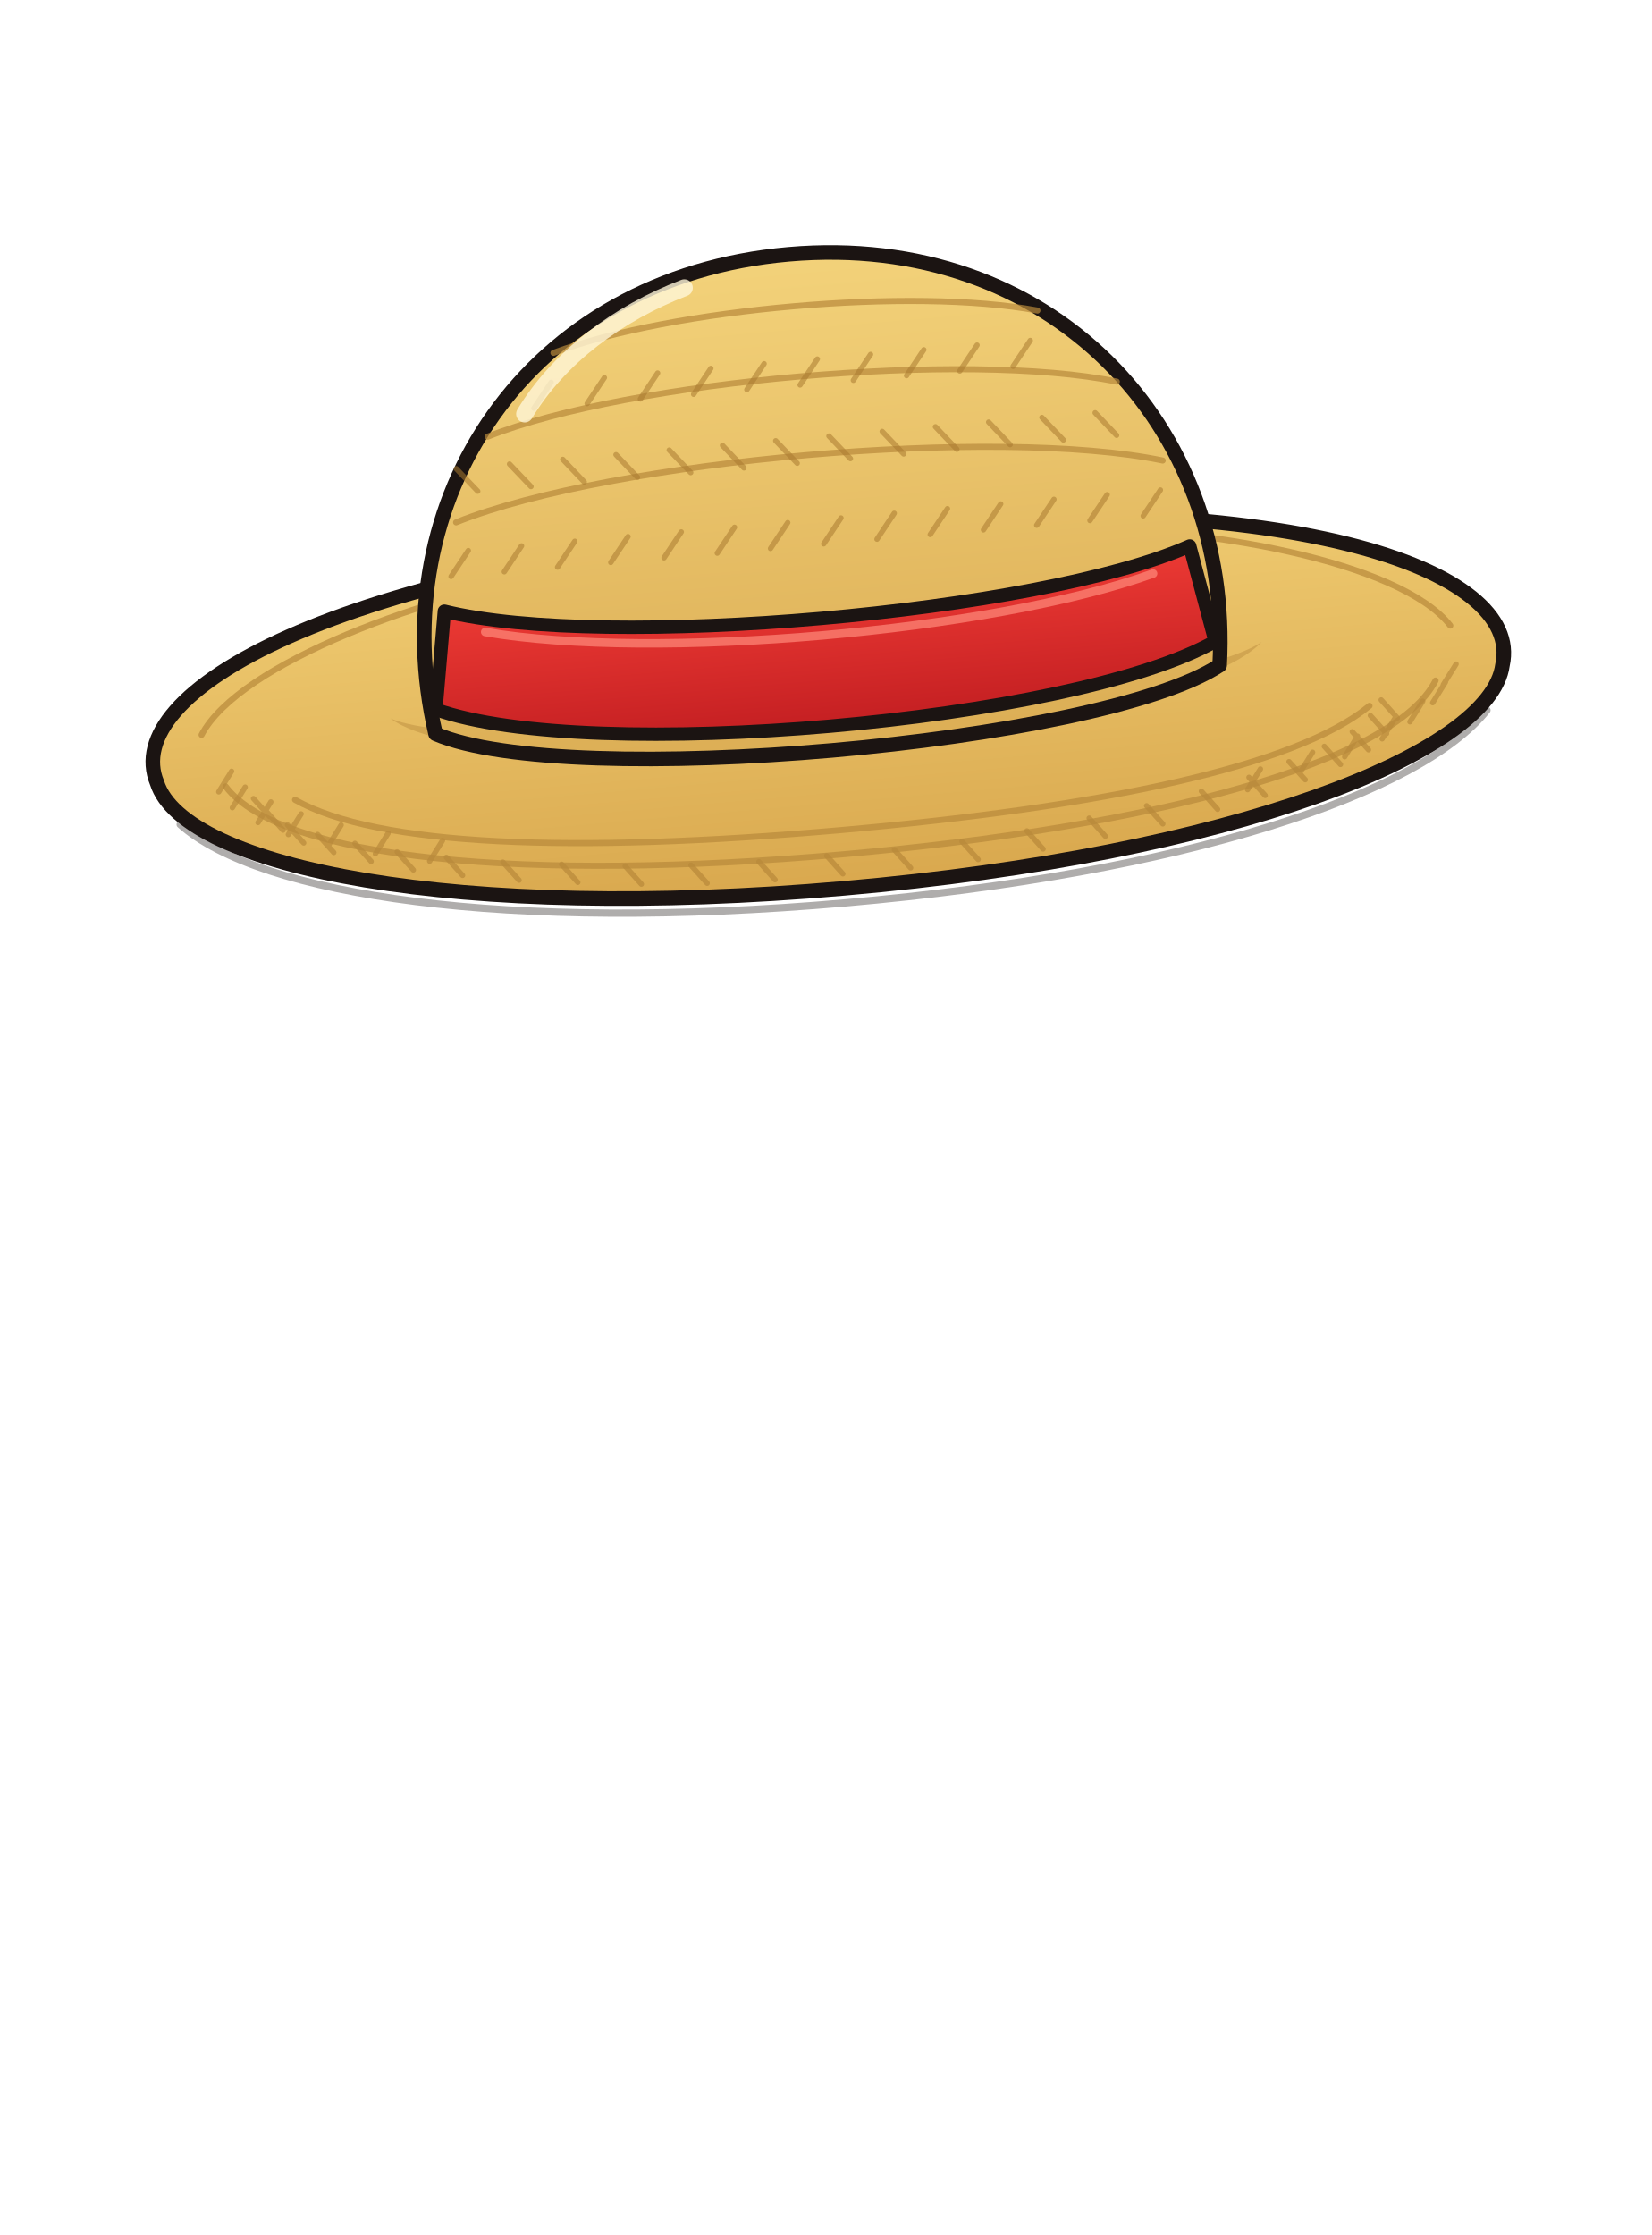
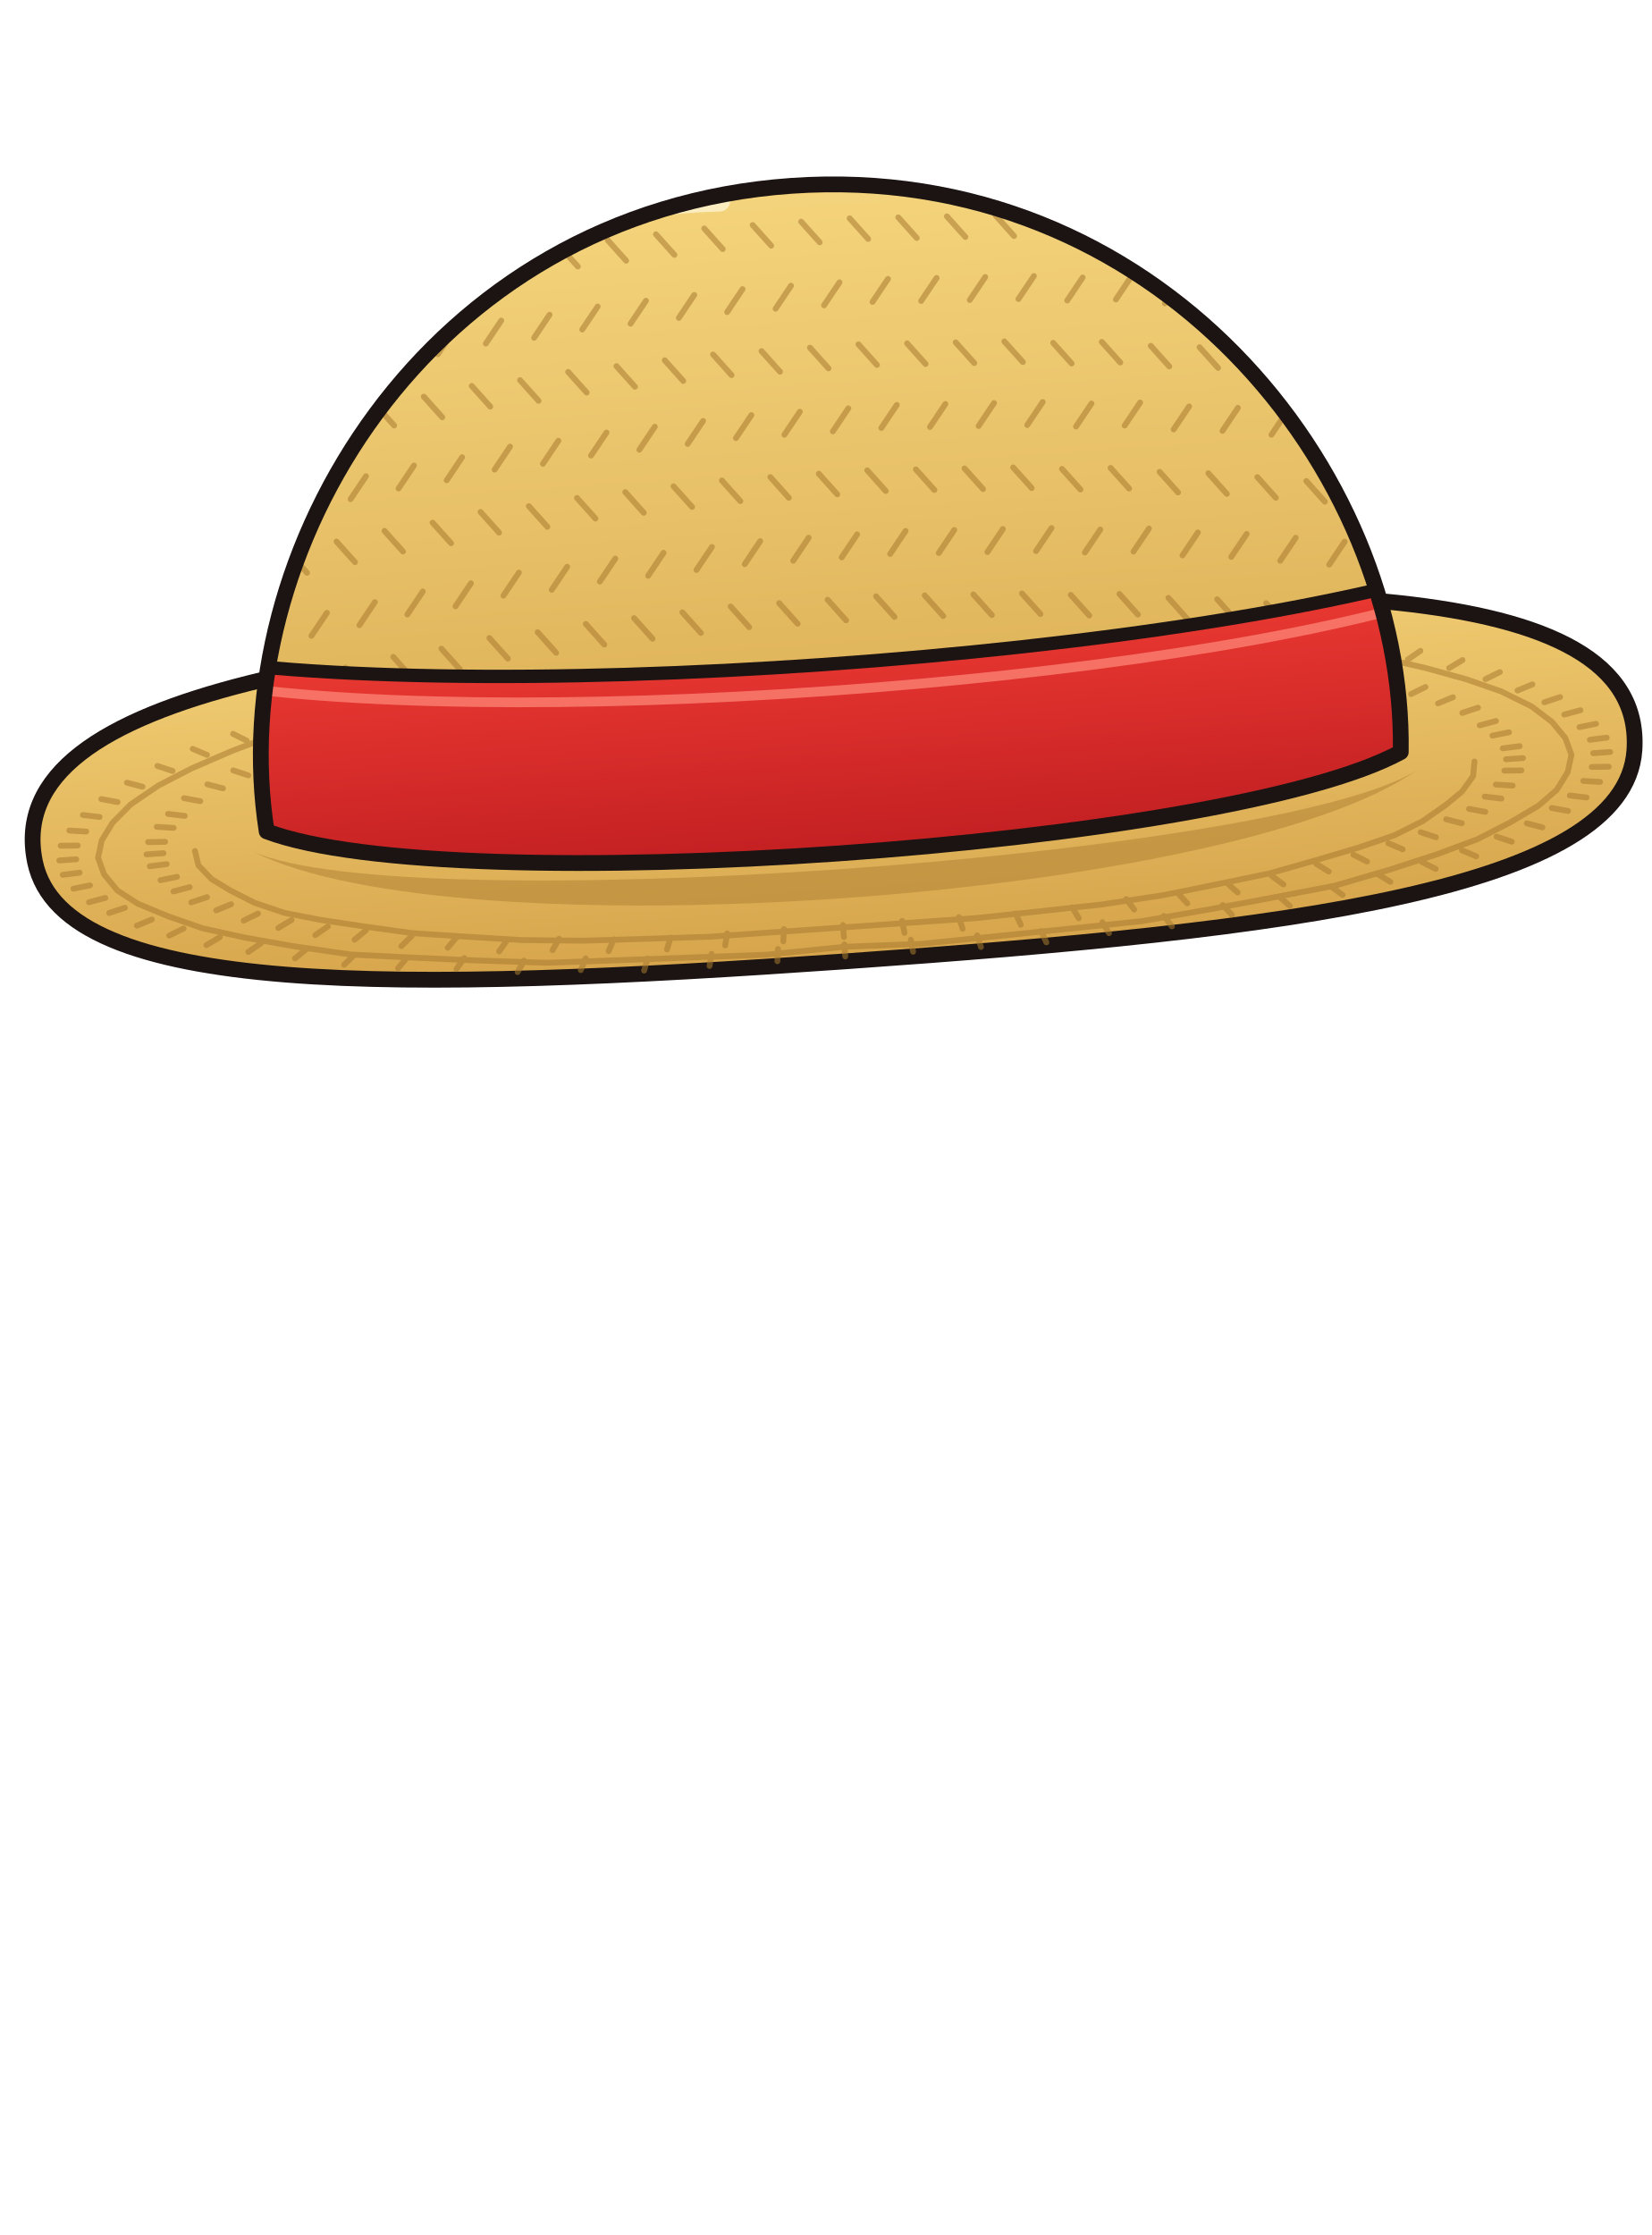
<svg xmlns="http://www.w3.org/2000/svg" width="680" height="920" viewBox="-120 -120 680 920">
  <defs>
-     <linearGradient id="paja" x1="0" y1="0" x2="0" y2="1">
-       <stop offset="0" stop-color="#f3d27a" />
-       <stop offset="1" stop-color="#dcae55" />
+     <linearGradient id="sp" x1="0" y1="0" x2="0" y2="1">
+       <stop offset="0" stop-color="#f4d47c" />
+       <stop offset="1" stop-color="#d9aa50" />
    </linearGradient>
-     <linearGradient id="ala" x1="0" y1="0" x2="0" y2="1">
-       <stop offset="0" stop-color="#f0cc72" />
-       <stop offset="1" stop-color="#d9a84e" />
+     <linearGradient id="sa" x1="0" y1="0" x2="0" y2="1">
+       <stop offset="0" stop-color="#f1cd73" />
+       <stop offset="1" stop-color="#d6a44b" />
    </linearGradient>
-     <linearGradient id="cinta" x1="0" y1="0" x2="0" y2="1">
-       <stop offset="0" stop-color="#ec3a34" />
-       <stop offset="1" stop-color="#c41f22" />
+     <linearGradient id="sc" x1="0" y1="0" x2="0" y2="1">
+       <stop offset="0" stop-color="#ee3b33" />
+       <stop offset="1" stop-color="#bf1d21" />
    </linearGradient>
+     <clipPath id="sk">
+       <path d="M-14 206C-24 90 70 -44 220 -44C370 -44 464 90 454 206C380 240 60 240 -14 206Z" />
+     </clipPath>
+     <clipPath id="sl">
+       <path d="M-110 212C-120 139 38 132 220 132C402 132 560 139 550 212C542 269 402 276 220 276C38 276 -102 269 -110 212Z" />
+     </clipPath>
  </defs>
-   <g transform="rotate(-5 220 160)" stroke-linecap="round" stroke-linejoin="round">
-     <path d="M-58 178C-70 140 20 96 220 96C420 96 510 140 498 178C490 214 380 246 220 246C60 246 -50 214 -58 178Z" fill="url(#ala)" stroke="#1b1412" stroke-width="6" />
-     <g fill="none" stroke="#a97a30" stroke-width="2.2" opacity=".5">
-       <path d="M-33 184l6 -8 M-13 196l-6 -8 M-28 191l6 -8 M-8 202l-6 -8 M-18 198l6 -8 M0 208l-6 -8 M-6 204l6 -8 M12 213l-6 -8 M10 210l6 -8 M27 218l-6 -8 M29 215l6 -8 M44 223l-6 -8 M51 220l6 -8 M64 227l-6 -8 M87 231l-6 -8 M111 234l-6 -8 M137 237l-6 -8 M164 239l-6 -8 M192 240l-6 -8 M220 240l-6 -8 M248 240l-6 -8 M276 239l-6 -8 M303 237l-6 -8 M329 234l-6 -8 M353 231l-6 -8 M389 220l6 -8 M376 227l-6 -8 M411 215l6 -8 M396 223l-6 -8 M430 210l6 -8 M413 218l-6 -8 M446 204l6 -8 M428 213l-6 -8 M458 198l6 -8 M440 208l-6 -8 M468 191l6 -8 M448 202l-6 -8 M473 184l6 -8 M453 196l-6 -8" />
+   <g transform="rotate(-4 220 160)" stroke-linecap="round" stroke-linejoin="round">
+     <path d="M-110 212C-120 139 38 132 220 132C402 132 560 139 550 212C542 269 402 276 220 276C38 276 -102 269 -110 212Z" fill="url(#sa)" stroke="#1b1412" stroke-width="6.5" />
+     <g clip-path="url(#sl)" fill="none" stroke="#a87a2f" stroke-width="2.4" opacity=".55">
+       <path d="M540 212l-7.0 -0.0 M504 212l-7.0 -0.0 M539 218l-7.0 -0.4 M503 217l-7.0 -0.4 M535 224l-6.9 -0.9 M499 223l-6.9 -0.9 M529 230l-6.8 -1.3 M494 228l-6.8 -1.3 M521 235l-6.6 -1.7 M487 233l-6.6 -1.7 M510 241l-6.3 -2.1 M477 237l-6.3 -2.1 M497 246l-6.1 -2.5 M466 242l-6.1 -2.5 M482 251l-5.7 -2.9 M452 246l-5.7 -2.9 M465 255l-5.4 -3.2 M437 250l-5.4 -3.2 M446 259l-4.9 -3.5 M421 253l-4.9 -3.5 M426 263l-4.5 -3.8 M402 257l-4.5 -3.8 M404 266l-4.0 -4.1 M383 259l-4.0 -4.1 M380 268l-3.5 -4.3 M362 262l-3.5 -4.3 M355 271l-3.0 -4.5 M340 263l-3.0 -4.5 M329 272l-2.4 -4.7 M317 265l-2.4 -4.7 M303 274l-1.8 -4.8 M293 266l-1.8 -4.8 M276 274l-1.2 -4.9 M269 266l-1.2 -4.9 M248 274l-0.6 -5.0 M245 266l-0.6 -5.0 M220 274l-0.0 -5.0 M220 266l-0.0 -5.0 M192 274l0.6 -5.0 M195 266l0.6 -5.0 M164 274l1.2 -4.9 M171 266l1.2 -4.9 M137 274l1.8 -4.8 M147 266l1.8 -4.8 M111 272l2.4 -4.7 M123 265l2.4 -4.7 M85 271l3.0 -4.5 M100 263l3.0 -4.5 M60 268l3.5 -4.3 M78 262l3.5 -4.3 M36 266l4.0 -4.1 M57 259l4.0 -4.1 M14 263l4.5 -3.8 M38 257l4.5 -3.8 M-6 259l4.9 -3.5 M19 253l4.9 -3.5 M-25 255l5.4 -3.2 M3 250l5.4 -3.2 M-42 251l5.7 -2.9 M-12 246l5.7 -2.9 M-57 246l6.1 -2.5 M-26 242l6.1 -2.5 M-70 241l6.3 -2.1 M-37 237l6.3 -2.1 M-81 235l6.6 -1.7 M-47 233l6.6 -1.7 M-89 230l6.8 -1.3 M-54 228l6.8 -1.3 M-95 224l6.9 -0.9 M-59 223l6.9 -0.9 M-99 218l7.0 -0.4 M-63 217l7.0 -0.4 M-100 212l7.0 -0.0 M-64 212l7.0 -0.0 M-99 206l7.0 0.4 M-63 207l7.0 0.4 M-95 200l6.9 0.9 M-59 201l6.9 0.9 M-89 194l6.8 1.3 M-54 196l6.8 1.3 M-81 188l6.6 1.7 M-47 190l6.6 1.7 M-70 182l6.3 2.1 M-37 185l6.3 2.1 M-57 176l6.1 2.5 M-26 180l6.1 2.5 M-42 170l5.7 2.9 M-12 175l5.7 2.9 M-25 165l5.4 3.2 M3 170l5.4 3.2 M-6 160l4.9 3.5 M19 166l4.9 3.5 M14 156l4.5 3.8 M38 162l4.5 3.8 M36 151l4.0 4.1 M57 158l4.0 4.1 M60 148l3.5 4.3 M78 154l3.5 4.3 M85 144l3.0 4.5 M100 151l3.0 4.5 M111 141l2.4 4.7 M123 149l2.4 4.7 M137 139l1.8 4.8 M147 146l1.8 4.8 M164 137l1.2 4.9 M171 144l1.2 4.9 M192 135l0.6 5.0 M195 143l0.6 5.0 M220 134l0.0 5.0 M220 142l0.0 5.0 M248 135l-0.6 5.0 M245 143l-0.6 5.0 M276 137l-1.2 4.9 M269 144l-1.2 4.9 M303 139l-1.8 4.8 M293 146l-1.8 4.8 M329 141l-2.4 4.7 M317 149l-2.4 4.7 M355 144l-3.0 4.5 M340 151l-3.0 4.5 M380 148l-3.5 4.3 M362 154l-3.5 4.3 M404 151l-4.0 4.1 M383 158l-4.0 4.1 M426 156l-4.5 3.8 M402 162l-4.5 3.8 M446 160l-4.9 3.5 M421 166l-4.9 3.5 M465 165l-5.4 3.2 M437 170l-5.4 3.2 M482 170l-5.7 2.9 M452 175l-5.7 2.9 M497 176l-6.1 2.5 M466 180l-6.1 2.5 M510 182l-6.3 2.1 M477 185l-6.3 2.1 M521 188l-6.6 1.7 M487 190l-6.6 1.7 M529 194l-6.8 1.3 M494 196l-6.8 1.3 M535 200l-6.9 0.9 M499 201l-6.9 0.9 M539 206l-7.0 0.4 M503 207l-7.0 0.4" />
+       <path d="M524 212 L522 219 L517 226 L509 232 L497 238 L483 244 L466 249 L446 254 L423 259 L398 262 L372 265 L343 268 L314 269 L283 270 L252 271 L220 270 L188 271 L157 270 L126 269 L97 268 L68 265 L42 262 L17 259 L-6 254 L-26 249 L-43 244 L-57 238 L-69 232 L-77 226 L-82 219 L-84 212 M-84 212 L-82 205 L-77 198 L-69 191 L-57 184 L-43 178 L-26 172 L-6 166 L17 160 L42 155 L68 151 L97 147 L126 143 L157 141 L188 139 L220 138 L252 139 L283 141 L314 143 L343 147 L372 151 L398 155 L423 160 L446 166 L466 172 L483 178 L497 184 L509 191 L517 198 L522 205 L524 212 M484 212 L483 218 L478 224 L471 229 L461 235 L449 240 L434 244 L416 248 L397 252 L375 255 L352 258 L327 260 L302 261 L275 262 L248 262 L220 262 L192 262 L165 262 L138 261 L113 260 L88 258 L65 255 L43 252 L24 248 L6 244 L-9 240 L-21 235 L-31 229 L-38 224 L-43 218 L-44 212" />
    </g>
-     <path d="M40 160C80 196 360 196 400 160C360 182 80 182 40 160Z" fill="#b98a3c" opacity=".45" />
-     <g fill="none" stroke="#b8893a" stroke-width="2.5" opacity=".7">
-       <path d="M-30 182C-10 214 90 232 220 232C350 232 450 214 470 182" />
-       <path d="M-2 190C30 212 110 222 220 222C330 222 410 212 442 190" />
-       <path d="M-38 160C-20 132 60 110 120 106" />
-       <path d="M478 160C460 132 380 110 320 106" />
+     <path d="M-20 214C60 262 380 262 460 214C400 246 40 246 -20 214Z" fill="#a9792e" opacity=".45" />
+     <path d="M-14 206C-24 90 70 -44 220 -44C370 -44 464 90 454 206C380 240 60 240 -14 206Z" fill="url(#sp)" />
+     <g clip-path="url(#sk)">
+       <g fill="none" stroke="#a87a2f" stroke-width="2.4" opacity=".55">
+         <path d="M-30 4l-7 -9 M-10 0l-7 -9 M10 -3l-7 -9 M30 -6l-7 -9 M50 -9l-7 -9 M70 -11l-7 -9 M90 -14l-7 -9 M110 -15l-7 -9 M130 -17l-7 -9 M150 -18l-7 -9 M170 -19l-7 -9 M190 -20l-7 -9 M210 -20l-7 -9 M230 -20l-7 -9 M250 -20l-7 -9 M270 -19l-7 -9 M290 -18l-7 -9 M310 -17l-7 -9 M330 -15l-7 -9 M350 -14l-7 -9 M370 -11l-7 -9 M390 -9l-7 -9 M410 -6l-7 -9 M430 -3l-7 -9 M450 0l-7 -9 M470 4l-7 -9 M-30 30l7 -9 M-10 26l7 -9 M10 23l7 -9 M30 20l7 -9 M50 17l7 -9 M70 15l7 -9 M90 12l7 -9 M110 11l7 -9 M130 9l7 -9 M150 8l7 -9 M170 7l7 -9 M190 6l7 -9 M210 6l7 -9 M230 6l7 -9 M250 6l7 -9 M270 7l7 -9 M290 8l7 -9 M310 9l7 -9 M330 11l7 -9 M350 12l7 -9 M370 15l7 -9 M390 17l7 -9 M410 20l7 -9 M430 23l7 -9 M450 26l7 -9 M470 30l7 -9 M-30 56l-7 -9 M-10 52l-7 -9 M10 49l-7 -9 M30 46l-7 -9 M50 43l-7 -9 M70 41l-7 -9 M90 38l-7 -9 M110 37l-7 -9 M130 35l-7 -9 M150 34l-7 -9 M170 33l-7 -9 M190 32l-7 -9 M210 32l-7 -9 M230 32l-7 -9 M250 32l-7 -9 M270 33l-7 -9 M290 34l-7 -9 M310 35l-7 -9 M330 37l-7 -9 M350 38l-7 -9 M370 41l-7 -9 M390 43l-7 -9 M410 46l-7 -9 M430 49l-7 -9 M450 52l-7 -9 M470 56l-7 -9 M-30 82l7 -9 M-10 78l7 -9 M10 75l7 -9 M30 72l7 -9 M50 69l7 -9 M70 67l7 -9 M90 64l7 -9 M110 63l7 -9 M130 61l7 -9 M150 60l7 -9 M170 59l7 -9 M190 58l7 -9 M210 58l7 -9 M230 58l7 -9 M250 58l7 -9 M270 59l7 -9 M290 60l7 -9 M310 61l7 -9 M330 63l7 -9 M350 64l7 -9 M370 67l7 -9 M390 69l7 -9 M410 72l7 -9 M430 75l7 -9 M450 78l7 -9 M470 82l7 -9 M-30 108l-7 -9 M-10 104l-7 -9 M10 101l-7 -9 M30 98l-7 -9 M50 95l-7 -9 M70 93l-7 -9 M90 90l-7 -9 M110 89l-7 -9 M130 87l-7 -9 M150 86l-7 -9 M170 85l-7 -9 M190 84l-7 -9 M210 84l-7 -9 M230 84l-7 -9 M250 84l-7 -9 M270 85l-7 -9 M290 86l-7 -9 M310 87l-7 -9 M330 89l-7 -9 M350 90l-7 -9 M370 93l-7 -9 M390 95l-7 -9 M410 98l-7 -9 M430 101l-7 -9 M450 104l-7 -9 M470 108l-7 -9 M-30 134l7 -9 M-10 130l7 -9 M10 127l7 -9 M30 124l7 -9 M50 121l7 -9 M70 119l7 -9 M90 116l7 -9 M110 115l7 -9 M130 113l7 -9 M150 112l7 -9 M170 111l7 -9 M190 110l7 -9 M210 110l7 -9 M230 110l7 -9 M250 110l7 -9 M270 111l7 -9 M290 112l7 -9 M310 113l7 -9 M330 115l7 -9 M350 116l7 -9 M370 119l7 -9 M390 121l7 -9 M410 124l7 -9 M430 127l7 -9 M450 130l7 -9 M470 134l7 -9 M-30 160l-7 -9 M-10 156l-7 -9 M10 153l-7 -9 M30 150l-7 -9 M50 147l-7 -9 M70 145l-7 -9 M90 142l-7 -9 M110 141l-7 -9 M130 139l-7 -9 M150 138l-7 -9 M170 137l-7 -9 M190 136l-7 -9 M210 136l-7 -9 M230 136l-7 -9 M250 136l-7 -9 M270 137l-7 -9 M290 138l-7 -9 M310 139l-7 -9 M330 141l-7 -9 M350 142l-7 -9 M370 145l-7 -9 M390 147l-7 -9 M410 150l-7 -9 M430 153l-7 -9 M450 156l-7 -9 M470 160l-7 -9 M-30 186l7 -9 M-10 182l7 -9 M10 179l7 -9 M30 176l7 -9 M50 173l7 -9 M70 171l7 -9 M90 168l7 -9 M110 167l7 -9 M130 165l7 -9 M150 164l7 -9 M170 163l7 -9 M190 162l7 -9 M210 162l7 -9 M230 162l7 -9 M250 162l7 -9 M270 163l7 -9 M290 164l7 -9 M310 165l7 -9 M330 167l7 -9 M350 168l7 -9 M370 171l7 -9 M390 173l7 -9 M410 176l7 -9 M430 179l7 -9 M450 182l7 -9 M470 186l7 -9 M-30 212l-7 -9 M-10 208l-7 -9 M10 205l-7 -9 M30 202l-7 -9 M50 199l-7 -9 M70 197l-7 -9 M90 194l-7 -9 M110 193l-7 -9 M130 191l-7 -9 M150 190l-7 -9 M170 189l-7 -9 M190 188l-7 -9 M210 188l-7 -9 M230 188l-7 -9 M250 188l-7 -9 M270 189l-7 -9 M290 190l-7 -9 M310 191l-7 -9 M330 193l-7 -9 M350 194l-7 -9 M370 197l-7 -9 M390 199l-7 -9 M410 202l-7 -9 M430 205l-7 -9 M450 208l-7 -9 M470 212l-7 -9" />
+       </g>
+       <path d="M60 -6C100 -34 150 -42 190 -40" fill="none" stroke="#fff6d8" stroke-width="9" stroke-linecap="round" opacity=".75" />
+       <path d="M-60 128C60 162 380 162 500 128L500 214C380 250 60 250 -60 214Z" fill="url(#sc)" stroke="#1b1412" stroke-width="5.5" />
+       <path d="M-40 142C80 172 360 172 480 142" fill="none" stroke="#ff8b7b" stroke-width="4" opacity=".7" />
    </g>
-     <path d="M58 168C44 70 112 -16 220 -16C328 -16 396 70 382 168C330 196 110 196 58 168Z" fill="url(#paja)" stroke="#1b1412" stroke-width="6" />
-     <g fill="none" stroke="#b8893a" stroke-width="2.5" opacity=".7">
-       <path d="M120 16C170 2 270 2 320 16" />
-       <path d="M90 48C150 30 290 30 350 48" />
-       <path d="M74 82C140 62 300 62 366 82" />
-     </g>
-     <g fill="none" stroke="#a97a30" stroke-width="2.2" opacity=".55">
-       <path d="M110 38l8 -10 M132 38l8 -10 M154 38l8 -10 M176 38l8 -10 M198 38l8 -10 M220 38l8 -10 M242 38l8 -10 M264 38l8 -10 M286 38l8 -10 M308 38l8 -10 M84 70l-8 -10 M106 70l-8 -10 M128 70l-8 -10 M150 70l-8 -10 M172 70l-8 -10 M194 70l-8 -10 M216 70l-8 -10 M238 70l-8 -10 M260 70l-8 -10 M282 70l-8 -10 M304 70l-8 -10 M326 70l-8 -10 M348 70l-8 -10 M70 104l8 -10 M92 104l8 -10 M114 104l8 -10 M136 104l8 -10 M158 104l8 -10 M180 104l8 -10 M202 104l8 -10 M224 104l8 -10 M246 104l8 -10 M268 104l8 -10 M290 104l8 -10 M312 104l8 -10 M334 104l8 -10 M356 104l8 -10" />
-     </g>
-     <path d="M106 40C122 18 148 2 176 -6" fill="none" stroke="#fff6d8" stroke-width="7" opacity=".8" />
-     <path d="M66 118C130 140 310 140 374 118L381 158C320 186 120 186 59 158Z" fill="url(#cinta)" stroke="#1b1412" stroke-width="5.5" />
-     <path d="M82 128C150 146 290 146 358 128" fill="none" stroke="#ff8a7a" stroke-width="3.5" opacity=".7" />
-     <path d="M-50 196C-20 228 80 252 220 252C360 252 460 228 490 196" fill="none" stroke="#1b1412" stroke-width="3" opacity=".35" />
+     <path d="M-14 206C-24 90 70 -44 220 -44C370 -44 464 90 454 206C380 240 60 240 -14 206Z" fill="none" stroke="#1b1412" stroke-width="6.5" />
  </g>
</svg>
